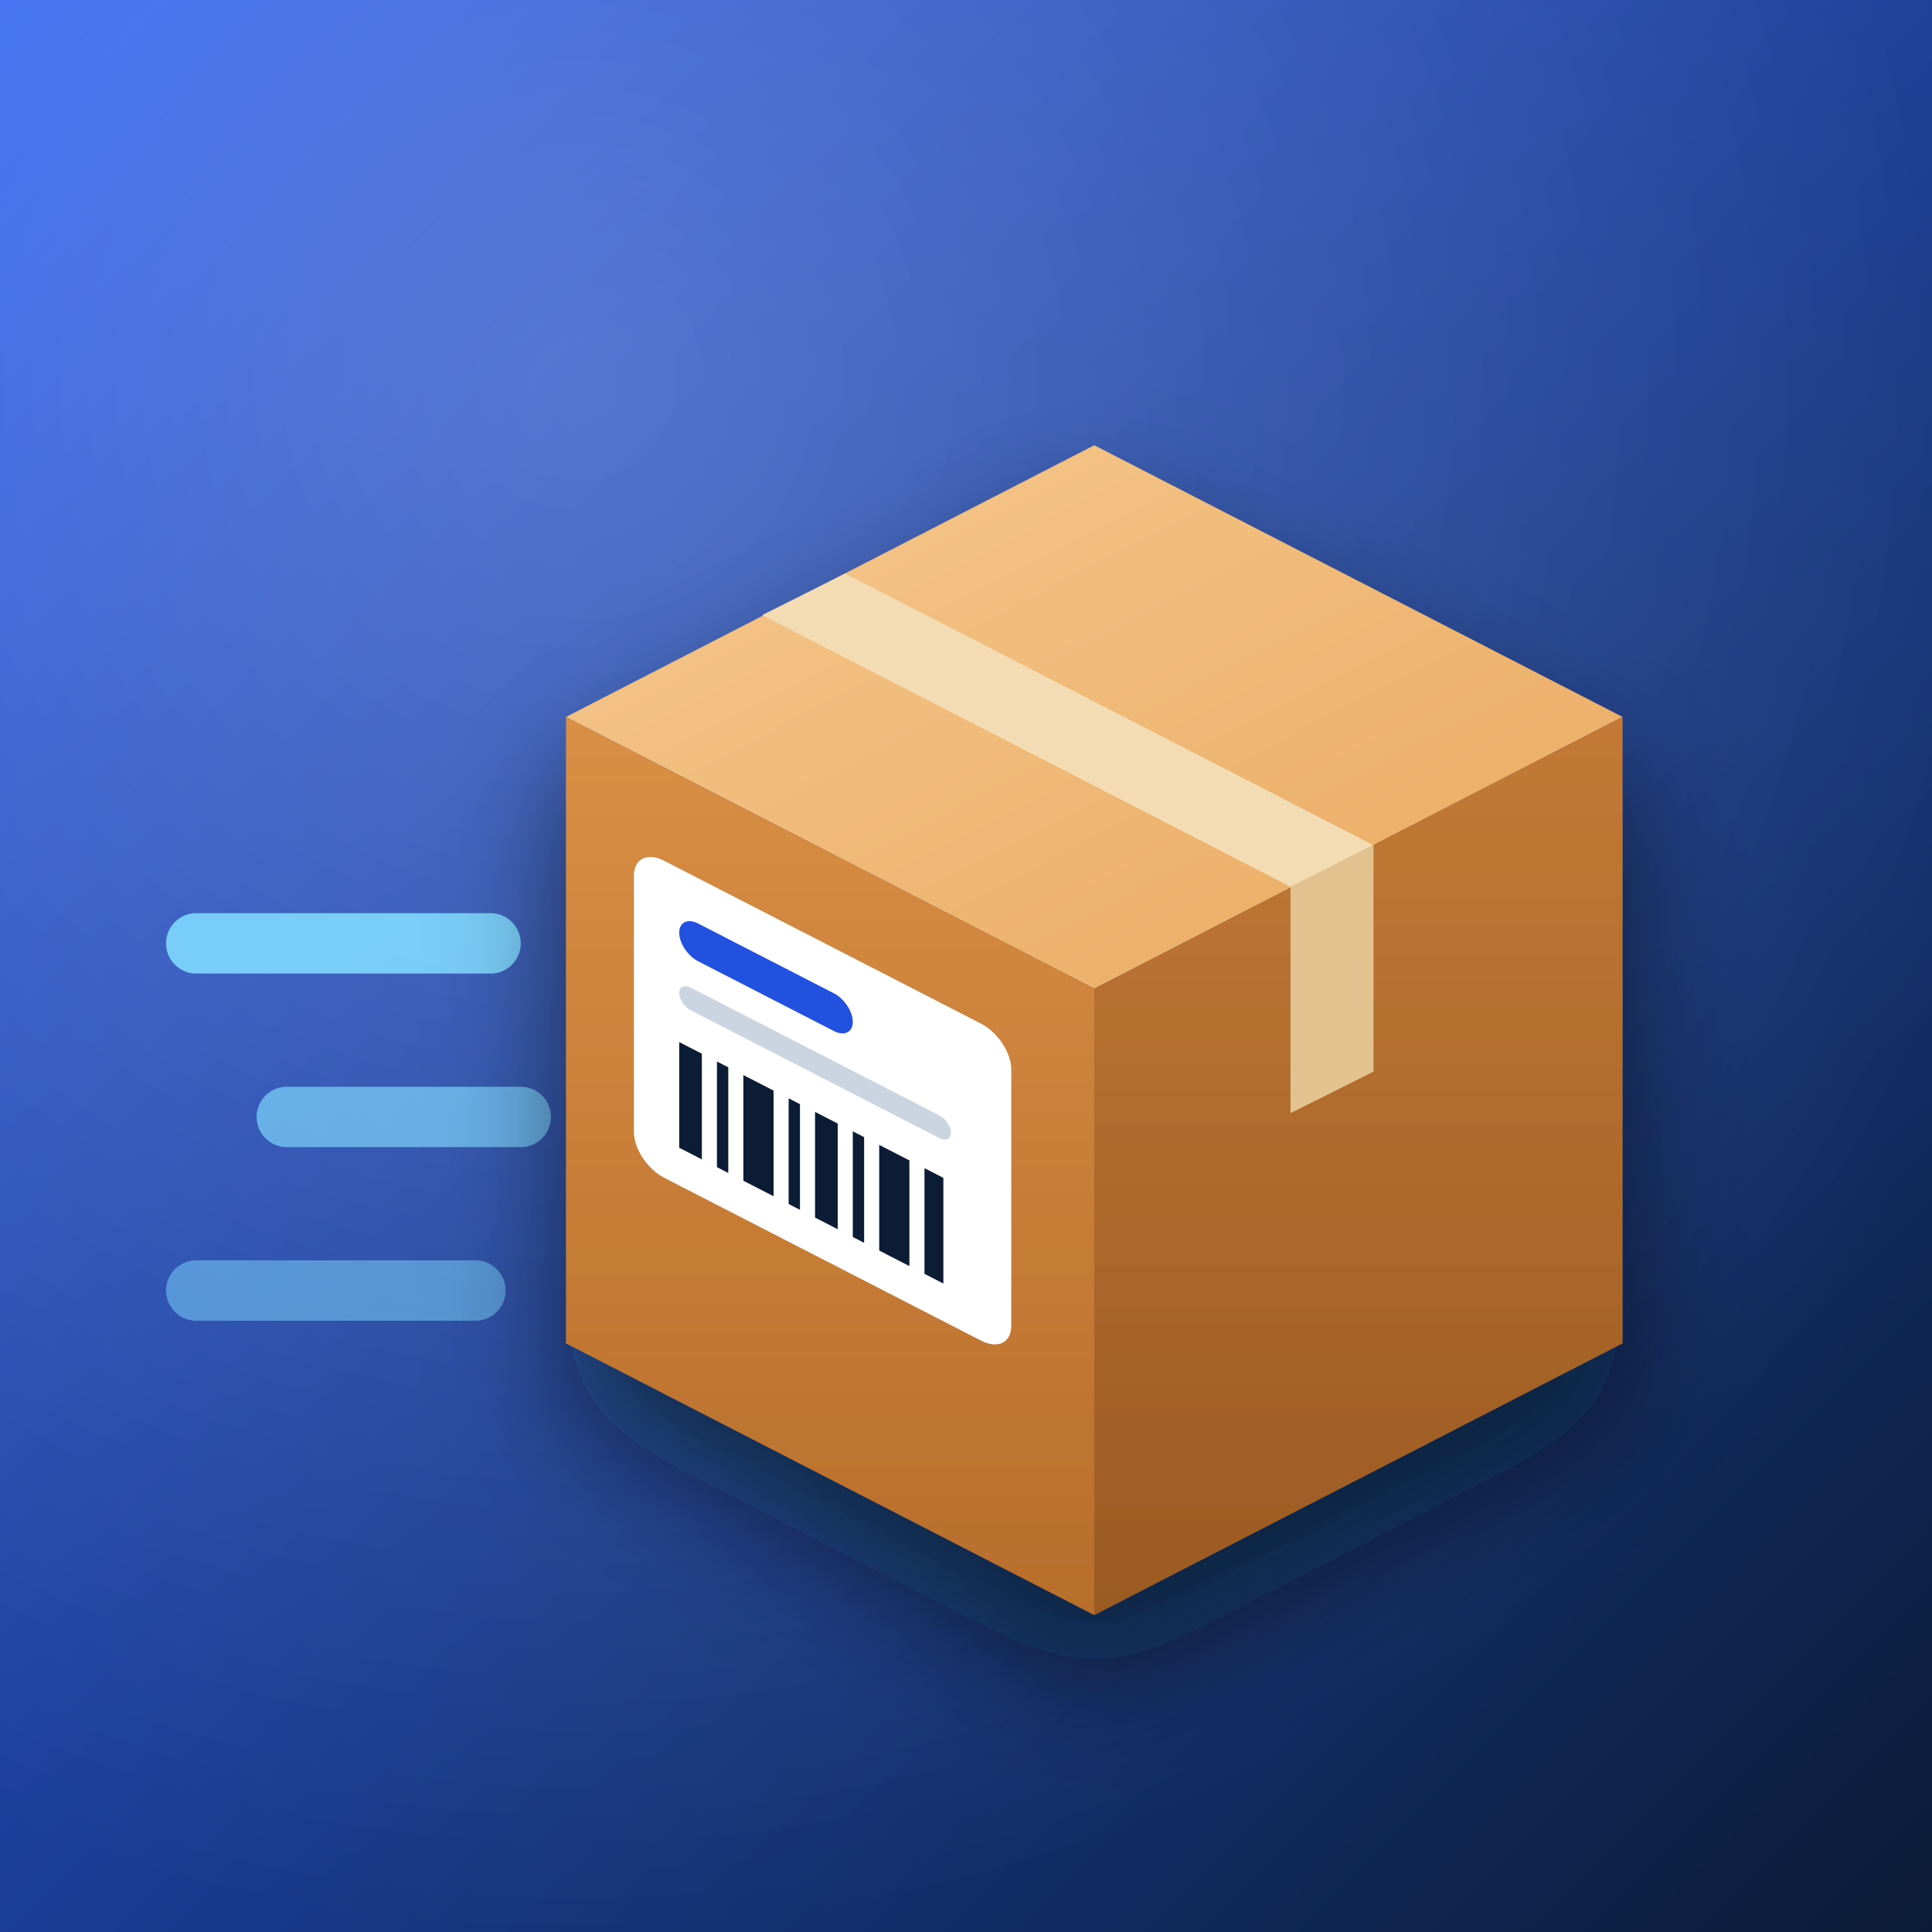
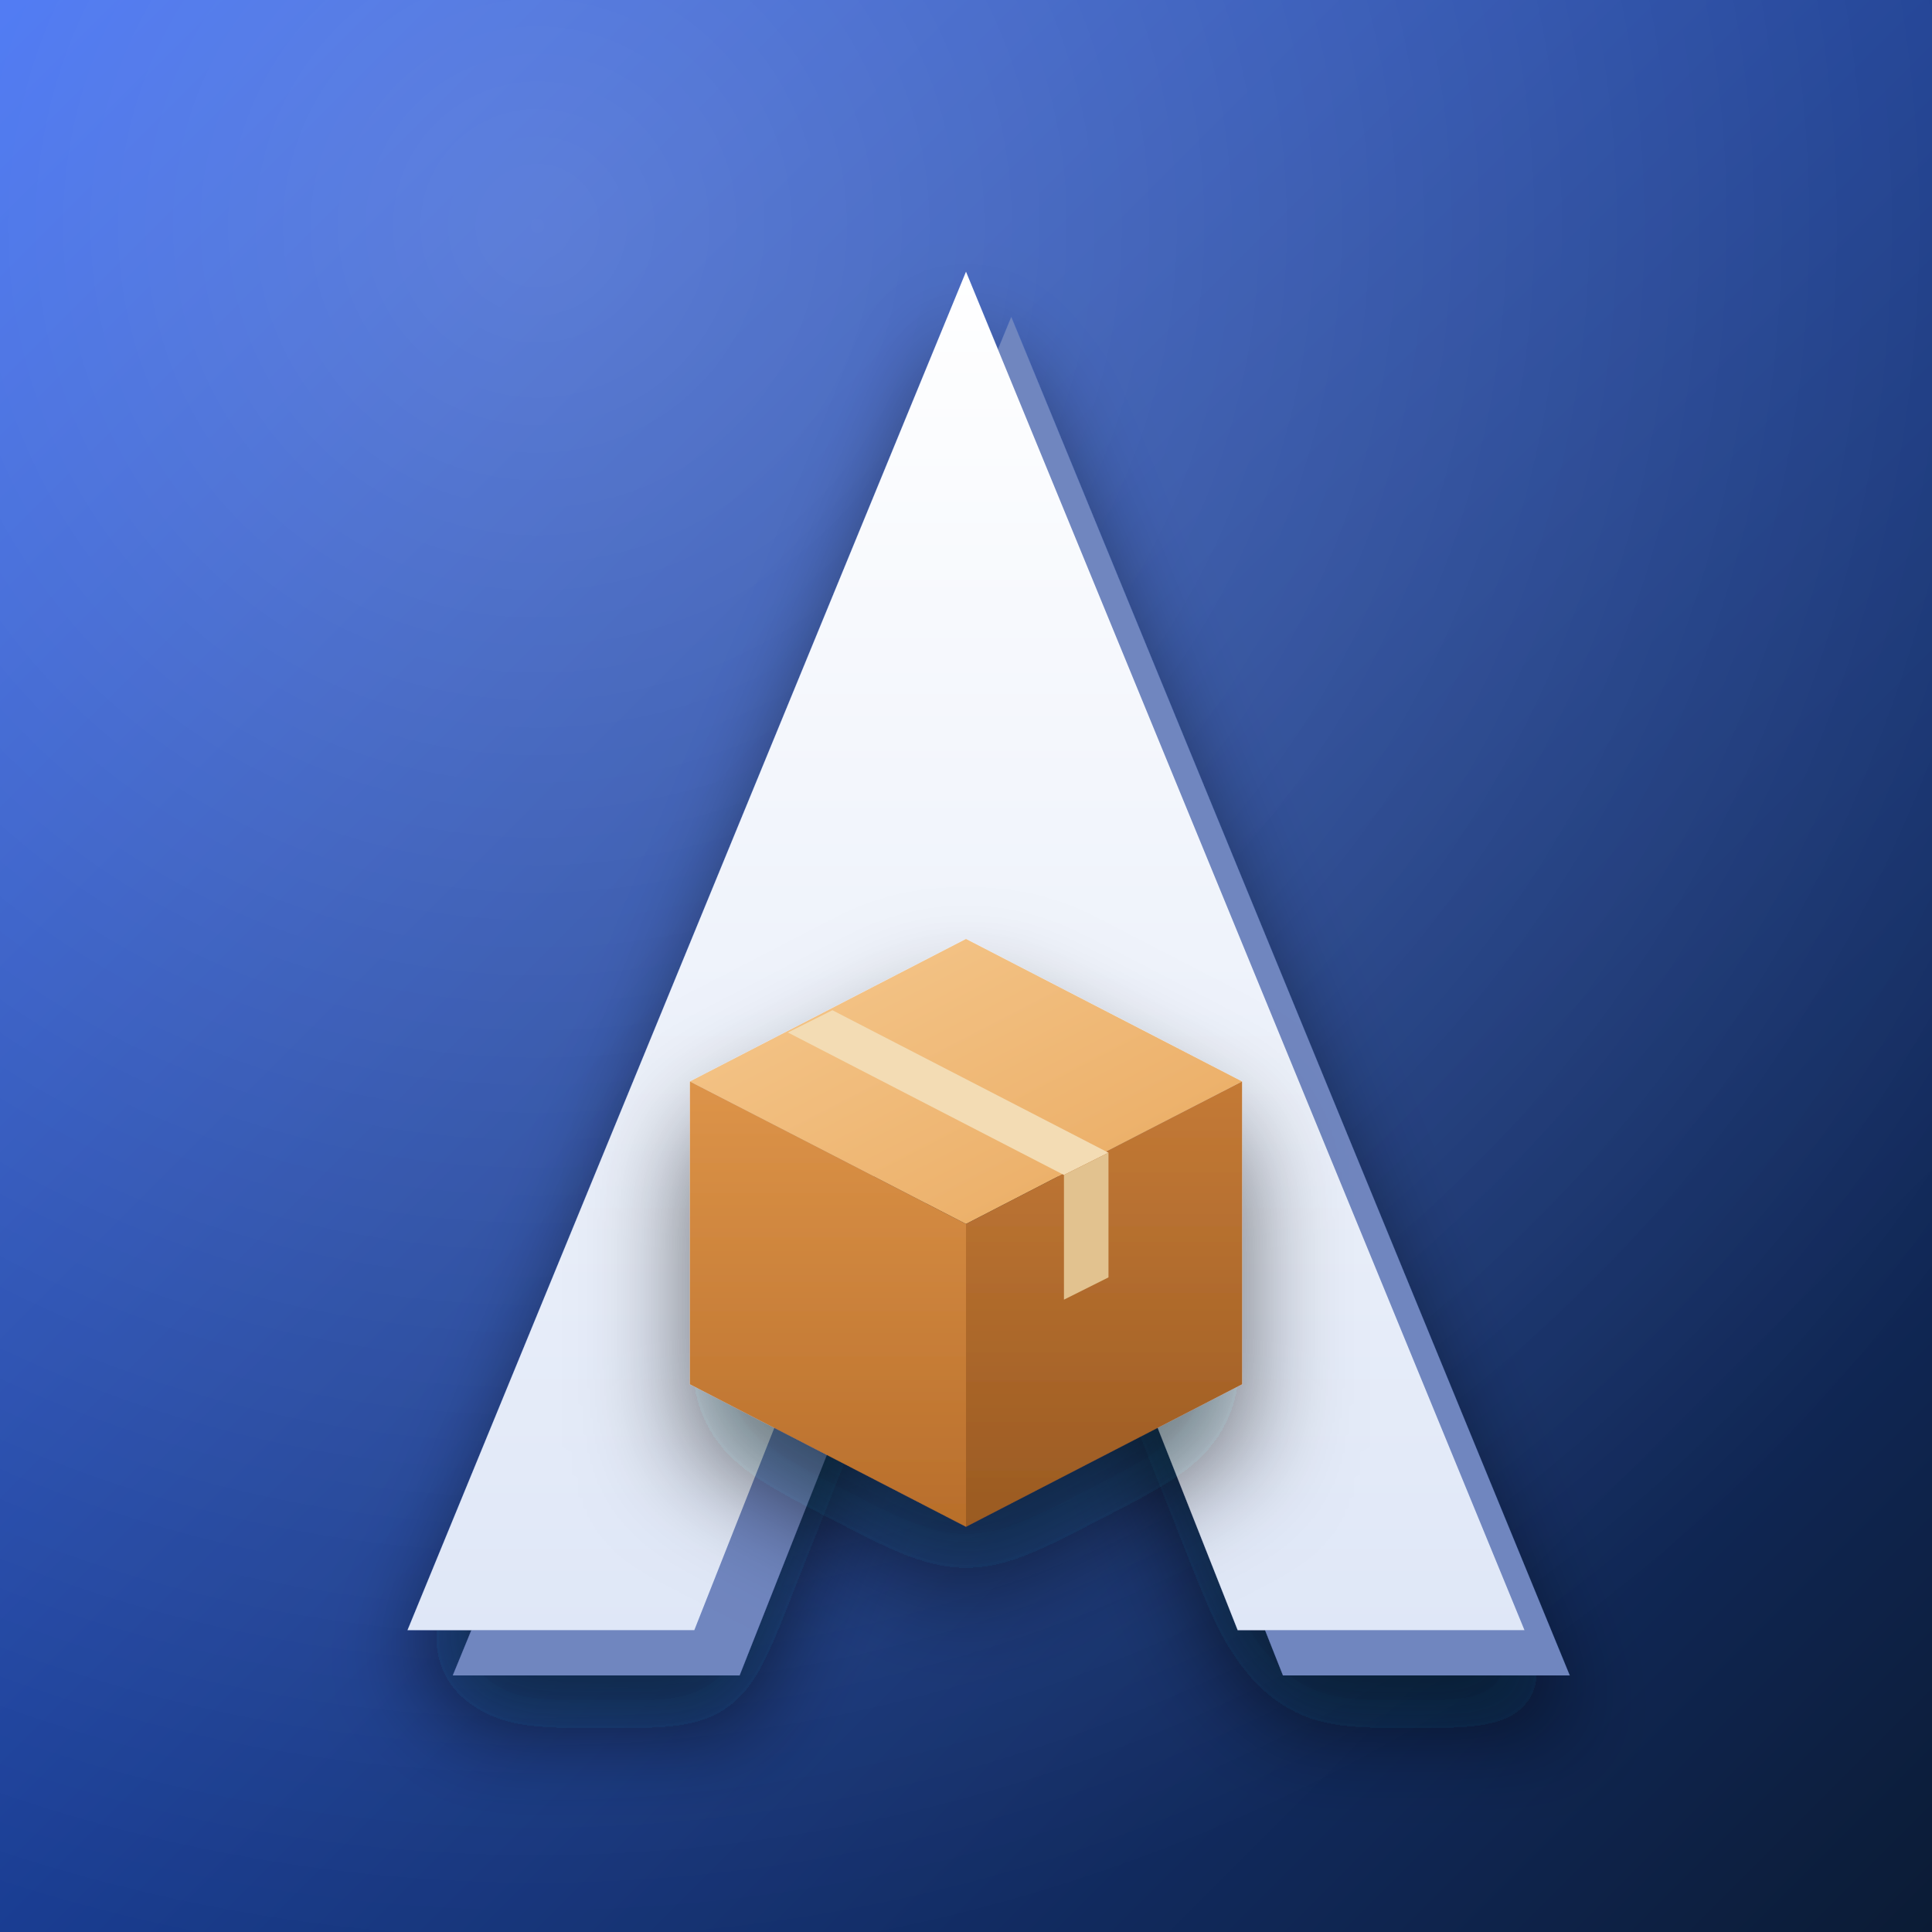
<svg xmlns="http://www.w3.org/2000/svg" viewBox="0 0 512 512">
  <defs>
    <linearGradient id="bg" x1="0" y1="0" x2="1" y2="1">
      <stop offset="0" stop-color="#2f62f2" />
-       <stop offset=".55" stop-color="#173a8c" />
+       <stop offset=".6" stop-color="#16367f" />
      <stop offset="1" stop-color="#0b1b34" />
    </linearGradient>
-     <radialGradient id="glow" cx=".3" cy=".2" r=".8">
-       <stop offset="0" stop-color="#fff" stop-opacity=".22" />
+     <radialGradient id="glow" cx=".28" cy=".12" r=".9">
+       <stop offset="0" stop-color="#fff" stop-opacity=".25" />
      <stop offset="1" stop-color="#fff" stop-opacity="0" />
    </radialGradient>
+     <linearGradient id="face" x1="0" y1="0" x2="0" y2="1">
+       <stop offset="0" stop-color="#ffffff" />
+       <stop offset="1" stop-color="#dfe7f7" />
+     </linearGradient>
    <linearGradient id="top" x1="0" y1="0" x2="1" y2="1">
      <stop offset="0" stop-color="#f6c98f" />
      <stop offset="1" stop-color="#e9a95f" />
    </linearGradient>
    <linearGradient id="left" x1="0" y1="0" x2="0" y2="1">
-       <stop offset="0" stop-color="#d98f45" />
+       <stop offset="0" stop-color="#dd9449" />
      <stop offset="1" stop-color="#b86e2b" />
    </linearGradient>
    <linearGradient id="right" x1="0" y1="0" x2="0" y2="1">
      <stop offset="0" stop-color="#c47a36" />
      <stop offset="1" stop-color="#9a5a22" />
    </linearGradient>
    <filter id="sh" x="-30%" y="-30%" width="160%" height="160%">
-       <feDropShadow dx="0" dy="18" stdDeviation="16" flood-color="#020816" flood-opacity=".55" />
+       <feDropShadow dx="0" dy="14" stdDeviation="12" flood-color="#020816" flood-opacity=".55" />
    </filter>
  </defs>
  <rect width="512" height="512" fill="url(#bg)" />
  <rect width="512" height="512" fill="url(#glow)" />
-   <g stroke="#7fd8ff" stroke-linecap="round" opacity=".9">
-     <line x1="52" y1="250" x2="130" y2="250" stroke-width="16" />
-     <line x1="76" y1="296" x2="138" y2="296" stroke-width="16" opacity=".75" />
-     <line x1="52" y1="342" x2="126" y2="342" stroke-width="16" opacity=".55" />
+   <g filter="url(#sh)">
+     <path d="M256 72 L404 432 L328 432 L256 250 L184 432 L108 432 Z" fill="#6f86bf" transform="translate(12 12)" />
+     <path d="M256 72 L404 432 L328 432 L256 250 L184 432 L108 432 Z" fill="url(#face)" />
  </g>
-   <g filter="url(#sh)" transform="translate(290 268)">
-     <path d="M0 -150 L140 -78 L0 -6 L-140 -78 Z" fill="url(#top)" />
-     <path d="M-140 -78 L0 -6 L0 160 L-140 88 Z" fill="url(#left)" />
-     <path d="M140 -78 L0 -6 L0 160 L140 88 Z" fill="url(#right)" />
-     <path d="M-66 -116 L74 -44 L52 -33 L-88 -105 Z" fill="#f3dcb4" />
-     <path d="M52 -33 L74 -44 L74 16 L52 27 Z" fill="#e2c28f" />
-     <g transform="matrix(1 0.514 0 1 -122 -44)">
-       <rect x="0" y="0" width="100" height="84" rx="8" fill="#ffffff" />
-       <rect x="12" y="12" width="46" height="10" rx="5" fill="#2251e0" />
-       <rect x="12" y="30" width="72" height="6" rx="3" fill="#cbd5e1" />
-       <g fill="#0b1b34">
-         <rect x="12" y="46" width="6" height="28" />
-         <rect x="22" y="46" width="3" height="28" />
-         <rect x="29" y="46" width="8" height="28" />
-         <rect x="41" y="46" width="3" height="28" />
-         <rect x="48" y="46" width="6" height="28" />
-         <rect x="58" y="46" width="3" height="28" />
-         <rect x="65" y="46" width="8" height="28" />
-         <rect x="77" y="46" width="5" height="28" />
-       </g>
-     </g>
+   <g filter="url(#sh)" transform="translate(256 322) scale(1.18)">
+     <path d="M0 -62 L62 -30 L0 2 L-62 -30 Z" fill="url(#top)" />
+     <path d="M-62 -30 L0 2 L0 70 L-62 38 Z" fill="url(#left)" />
+     <path d="M62 -30 L0 2 L0 70 L62 38 Z" fill="url(#right)" />
+     <path d="M-30 -46 L32 -14 L22 -9 L-40 -41 Z" fill="#f3dcb4" />
+     <path d="M22 -9 L32 -14 L32 14 L22 19 Z" fill="#e2c28f" />
  </g>
</svg>
